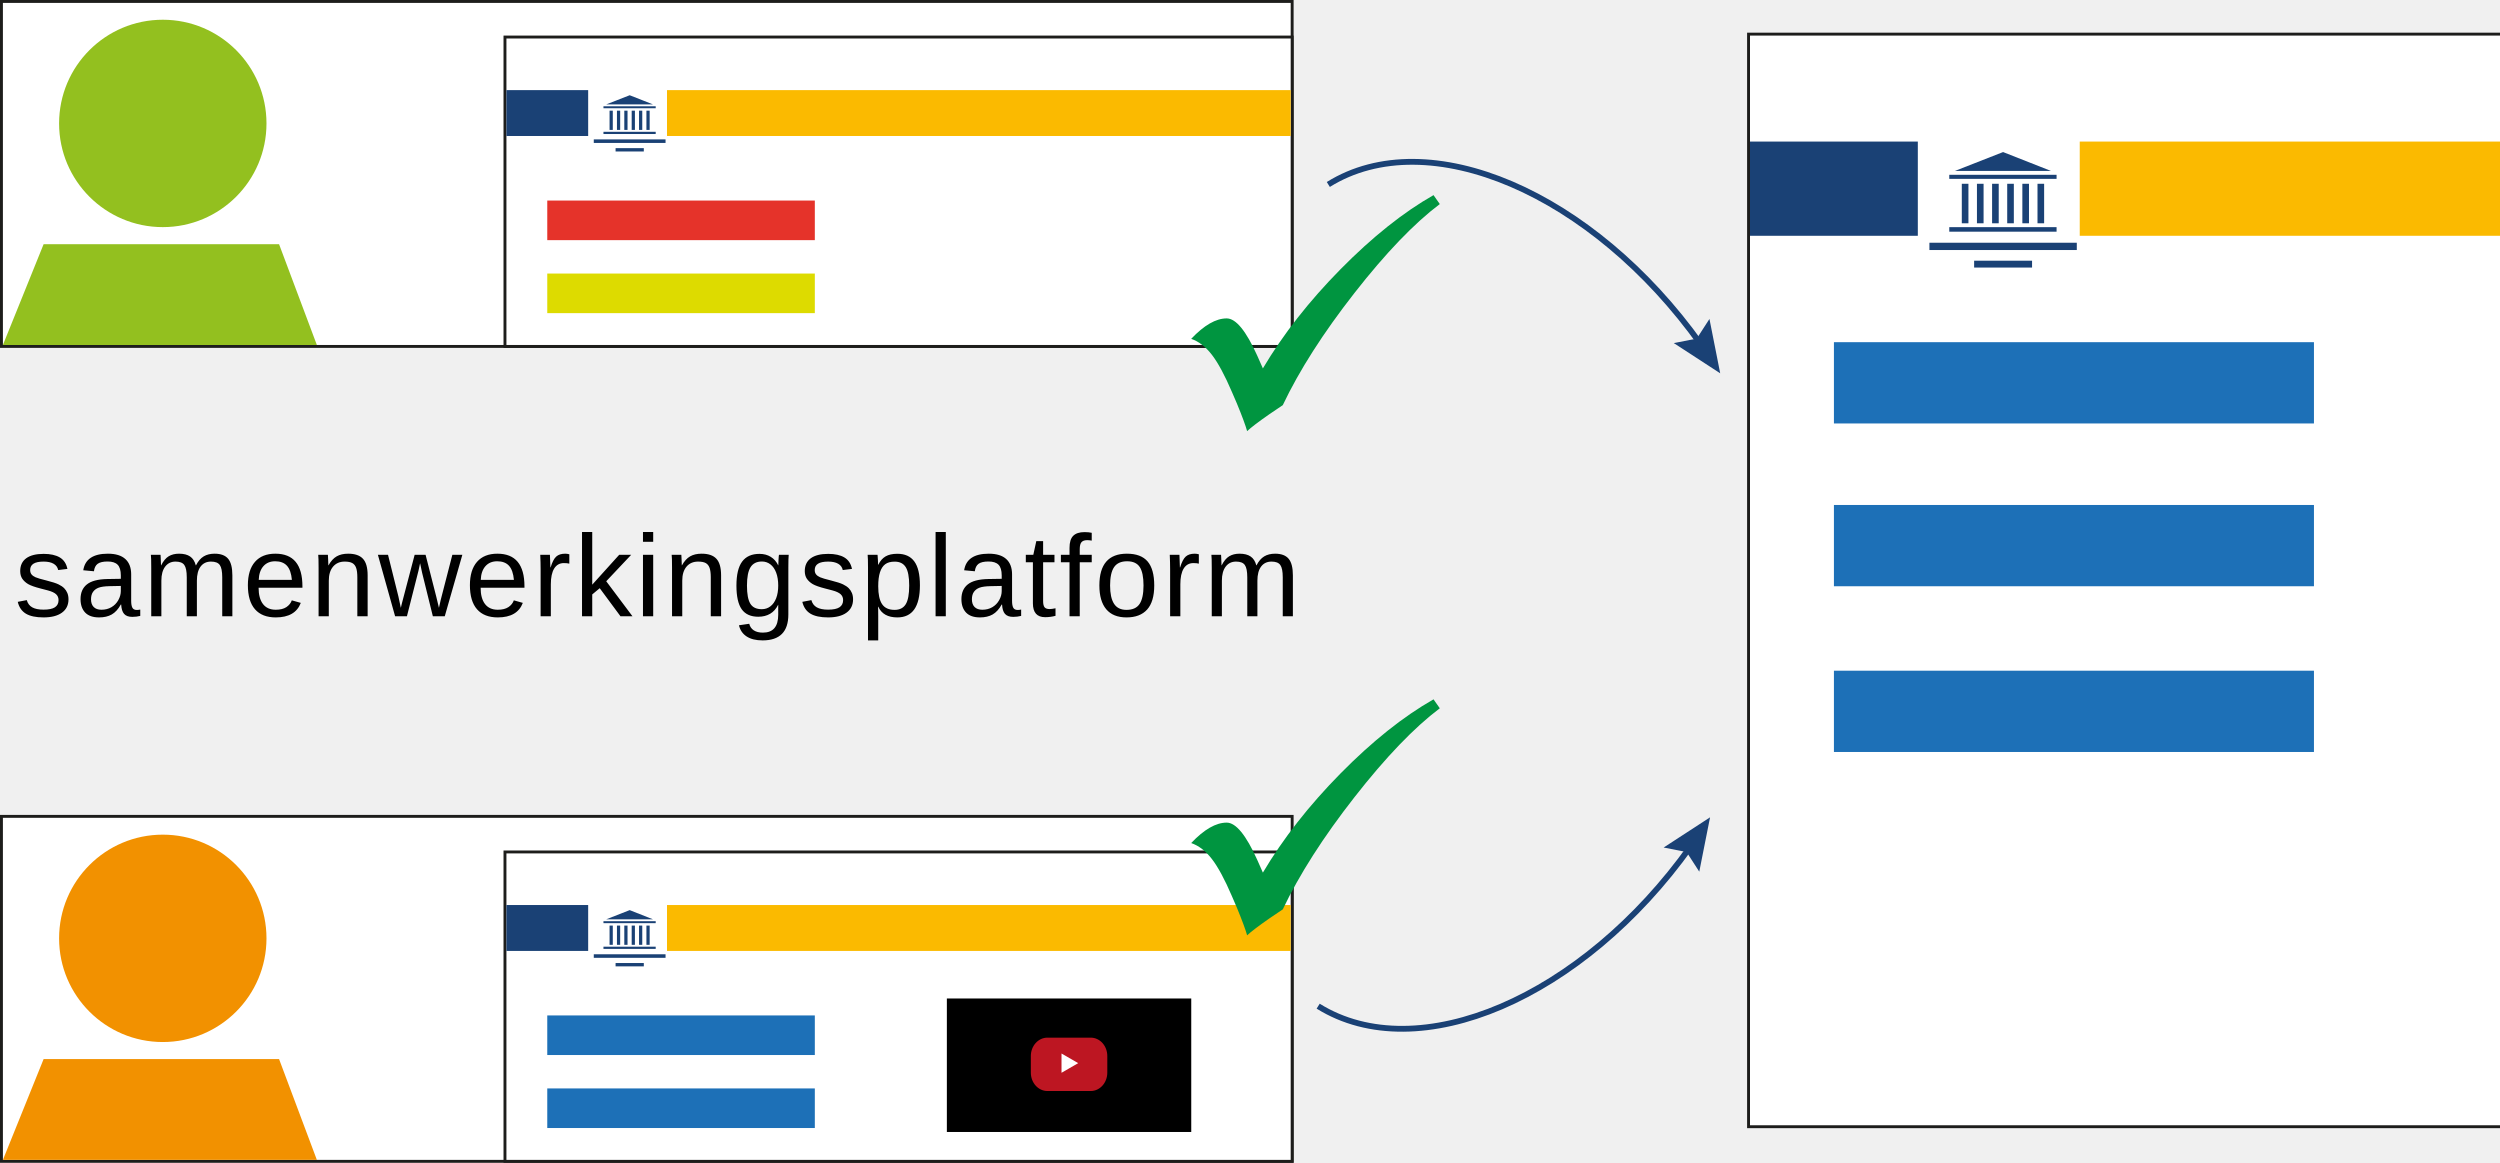
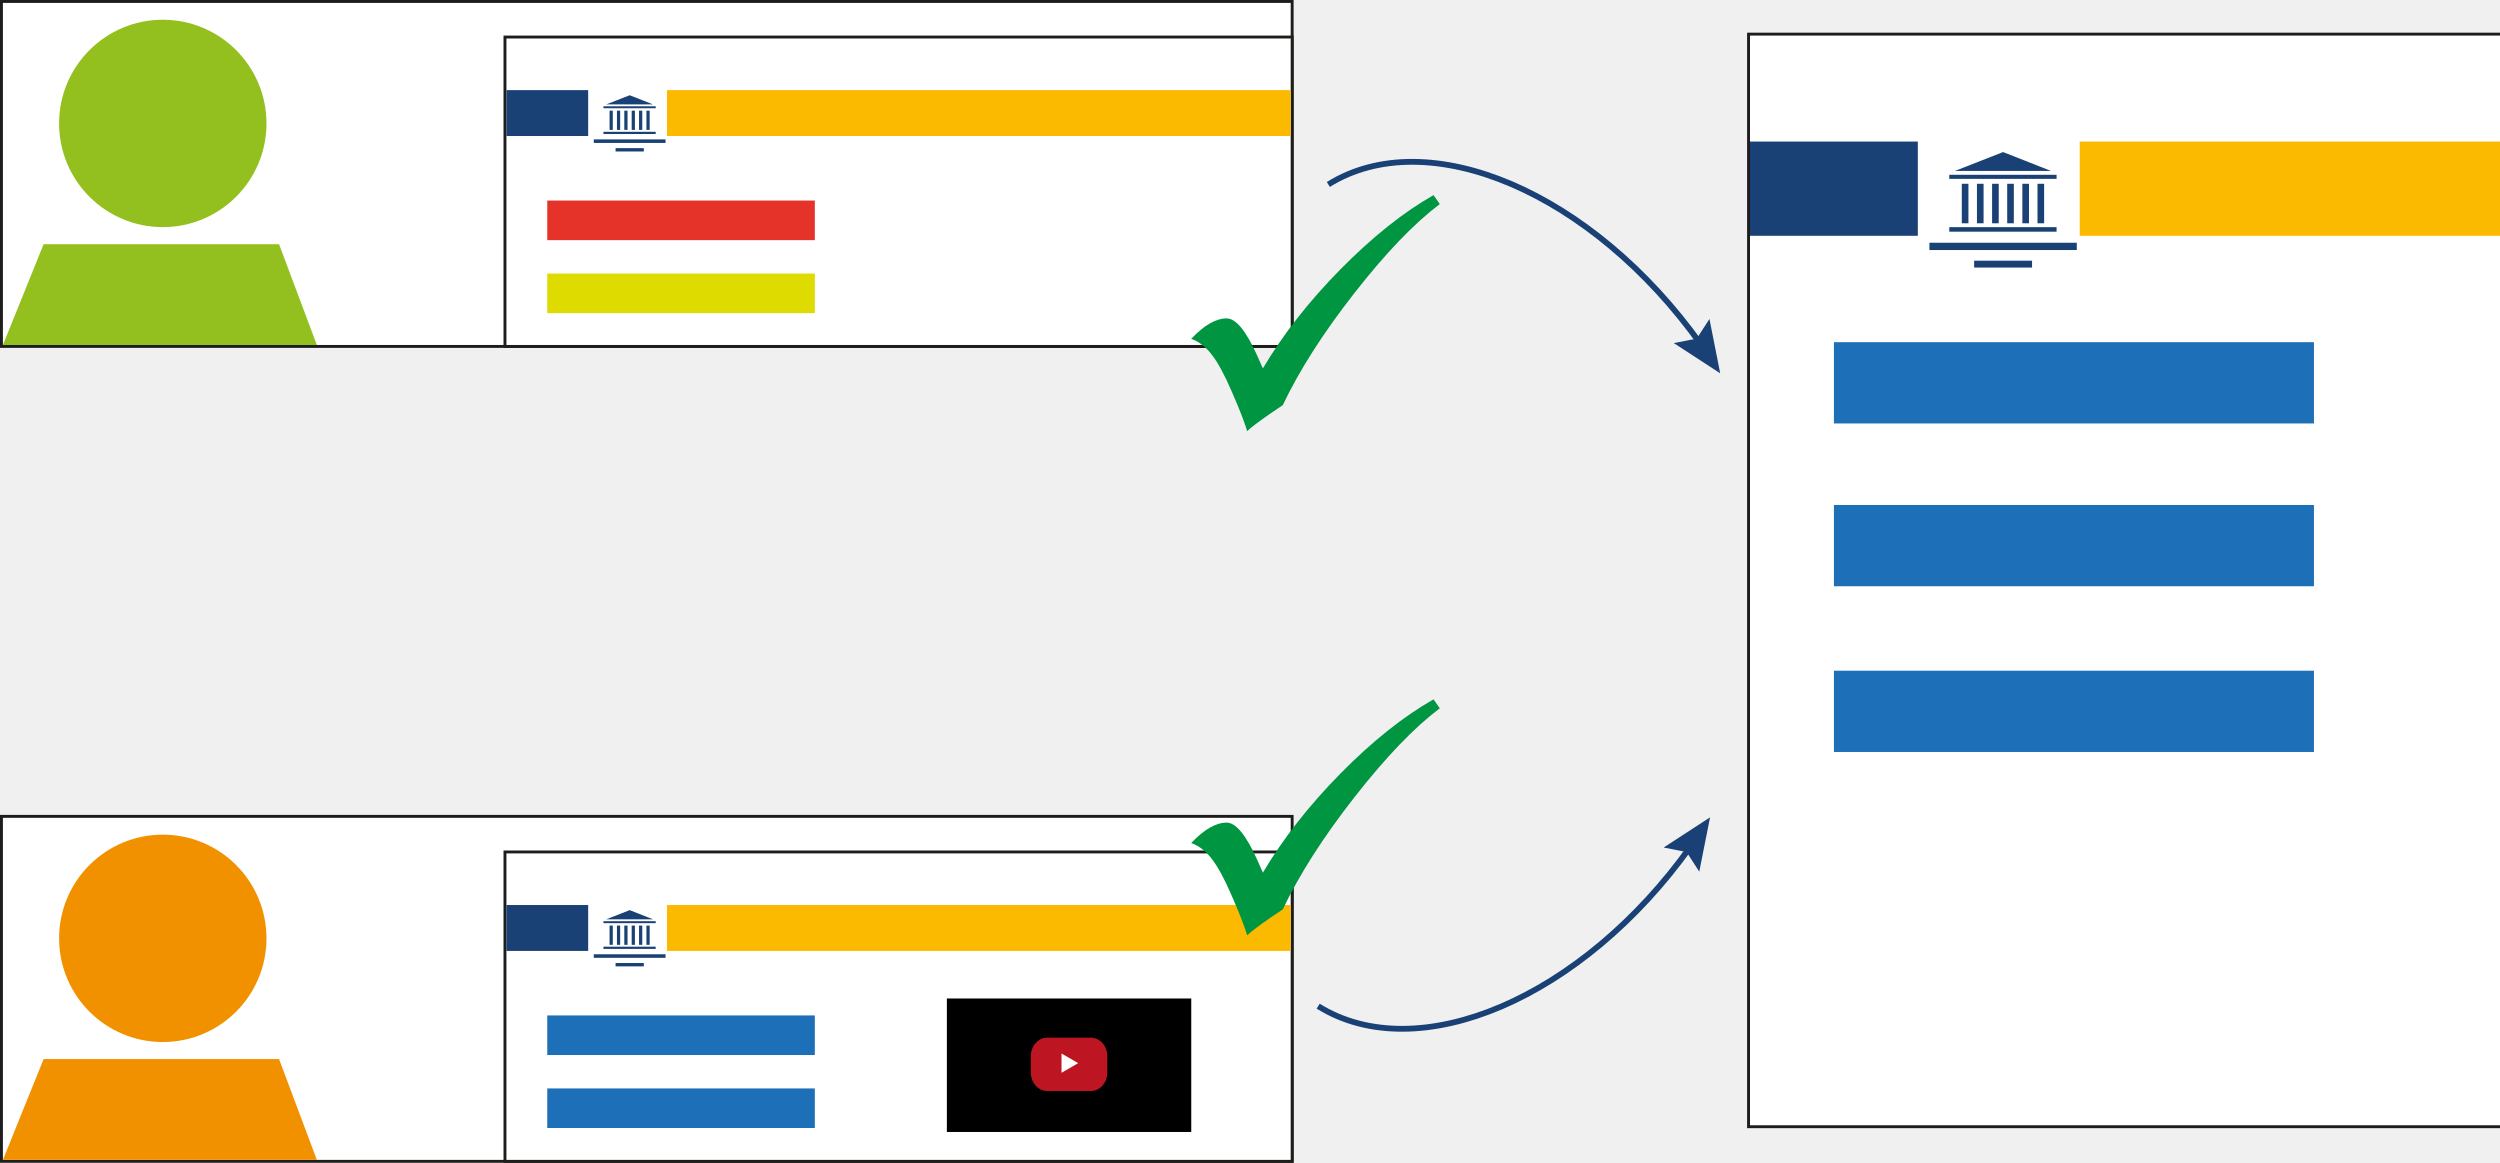
<svg xmlns="http://www.w3.org/2000/svg" version="1.1" id="Layer_1" x="0px" y="0px" width="860px" height="400px" viewBox="0 0 860 400" enable-background="new 0 0 860 400" xml:space="preserve">
-   <g>
-     <g>
-       <rect x="601.5" y="11.74" fill="#FFFFFF" width="600.76" height="375.85" />
-       <path fill="#1D1D1B" d="M1201.76,12.24v374.85H602V12.24H1201.76 M1202.76,11.24h-1H602h-1v1v374.85v1h1h599.76h1v-1V12.24V11.24    L1202.76,11.24z" />
+   <defs id="defs177" />
+   <g id="g3">
+     <g id="g5">
+       <rect x="601.5" y="11.74" fill="#FFFFFF" width="600.76" height="375.85" id="rect7" />
+       <path fill="#1D1D1B" d="M1201.76,12.24v374.85H602V12.24H1201.76 M1202.76,11.24h-1H602h-1v1v374.85v1h1h599.76h1v-1V12.24V11.24    L1202.76,11.24z" id="path9" />
    </g>
-     <rect x="715.43" y="48.7" fill="#FBBA00" width="486.33" height="32.41" />
-     <rect x="602" y="48.7" fill="#1A4175" width="57.73" height="32.41" />
-     <g>
-       <rect x="670.55" y="78.14" fill="#1A4175" width="36.91" height="1.56" />
-       <rect x="670.55" y="60.13" fill="#1A4175" width="36.91" height="1.4" />
-       <rect x="663.72" y="83.5" fill="#1A4175" width="50.7" height="2.51" />
-       <rect x="679.1" y="89.68" fill="#1A4175" width="19.93" height="2.36" />
-       <polygon fill="#1A4175" points="689.06,52.31 672.47,58.81 705.56,58.81   " />
-       <rect x="674.86" y="63.22" fill="#1A4175" width="2.28" height="13.59" />
-       <rect x="680.07" y="63.22" fill="#1A4175" width="2.28" height="13.59" />
-       <rect x="685.28" y="63.22" fill="#1A4175" width="2.28" height="13.59" />
-       <rect x="690.48" y="63.22" fill="#1A4175" width="2.28" height="13.59" />
-       <rect x="695.69" y="63.22" fill="#1A4175" width="2.28" height="13.59" />
-       <rect x="700.9" y="63.22" fill="#1A4175" width="2.28" height="13.59" />
+     <rect x="715.43" y="48.7" fill="#FBBA00" width="486.33" height="32.41" id="rect11" />
+     <rect x="602" y="48.7" fill="#1A4175" width="57.73" height="32.41" id="rect13" />
+     <g id="g15">
+       <rect x="670.55" y="78.14" fill="#1A4175" width="36.91" height="1.56" id="rect17" />
+       <rect x="670.55" y="60.13" fill="#1A4175" width="36.91" height="1.4" id="rect19" />
+       <rect x="663.72" y="83.5" fill="#1A4175" width="50.7" height="2.51" id="rect21" />
+       <rect x="679.1" y="89.68" fill="#1A4175" width="19.93" height="2.36" id="rect23" />
+       <polygon fill="#1A4175" points="689.06,52.31 672.47,58.81 705.56,58.81   " id="polygon25" />
+       <rect x="674.86" y="63.22" fill="#1A4175" width="2.28" height="13.59" id="rect27" />
+       <rect x="680.07" y="63.22" fill="#1A4175" width="2.28" height="13.59" id="rect29" />
+       <rect x="685.28" y="63.22" fill="#1A4175" width="2.28" height="13.59" id="rect31" />
+       <rect x="690.48" y="63.22" fill="#1A4175" width="2.28" height="13.59" id="rect33" />
+       <rect x="695.69" y="63.22" fill="#1A4175" width="2.28" height="13.59" id="rect35" />
+       <rect x="700.9" y="63.22" fill="#1A4175" width="2.28" height="13.59" id="rect37" />
    </g>
  </g>
-   <rect x="630.87" y="173.71" fill="#1D70B7" width="165.13" height="27.96" />
-   <rect x="630.87" y="117.71" fill="#1D70B7" width="165.13" height="27.96" />
-   <rect x="630.87" y="230.72" fill="#1D70B7" width="165.13" height="27.96" />
-   <g>
-     <rect x="0.5" y="0.5" fill="#FFFFFF" width="444" height="118.67" />
-     <path fill="#1D1D1B" d="M444,1v117.67H1V1H444 M445,0h-1H1H0v1v117.67v1h1h443h1v-1V1V0L445,0z" />
+   <rect x="630.87" y="173.71" fill="#1D70B7" width="165.13" height="27.96" id="rect39" />
+   <rect x="630.87" y="117.71" fill="#1D70B7" width="165.13" height="27.96" id="rect41" />
+   <rect x="630.87" y="230.72" fill="#1D70B7" width="165.13" height="27.96" id="rect43" />
+   <g id="g45">
+     <rect x="0.5" y="0.5" fill="#FFFFFF" width="444" height="118.67" id="rect47" />
+     <path fill="#1D1D1B" d="M444,1v117.67H1V1H444 M445,0h-1H1H0v1v117.67v1h1h443h1v-1V1V0L445,0z" id="path49" />
  </g>
-   <circle fill="#93C01F" cx="56" cy="42.46" r="35.67" />
-   <polygon fill="#93C01F" points="109,118.67 1,118.67 15,84.01 96,84.01 " />
-   <g>
-     <rect x="173.71" y="12.74" fill="#FFFFFF" width="270.79" height="106.43" />
-     <path fill="#1D1D1B" d="M444,13.24v105.43H174.21V13.24H444 M445,12.24h-1H174.21h-1v1v105.43v1h1H444h1v-1V13.24V12.24L445,12.24z   " />
+   <circle fill="#93C01F" cx="56" cy="42.46" r="35.67" id="circle51" />
+   <polygon fill="#93C01F" points="109,118.67 1,118.67 15,84.01 96,84.01 " id="polygon53" />
+   <g id="g55">
+     <rect x="173.71" y="12.74" fill="#FFFFFF" width="270.79" height="106.43" id="rect57" />
+     <path fill="#1D1D1B" d="M444,13.24v105.43H174.21V13.24H444 M445,12.24h-1H174.21h-1v1v105.43v1h1H444h1v-1V13.24V12.24L445,12.24z   " id="path59" />
  </g>
-   <rect x="229.45" y="31" fill="#FBBA00" width="214.55" height="15.78" />
-   <rect x="174.21" y="31" fill="#1A4175" width="28.12" height="15.78" />
-   <g>
-     <rect x="207.59" y="45.34" fill="#1A4175" width="17.97" height="0.76" />
-     <rect x="207.59" y="36.56" fill="#1A4175" width="17.97" height="0.68" />
-     <rect x="204.26" y="47.95" fill="#1A4175" width="24.69" height="1.22" />
-     <rect x="211.76" y="50.96" fill="#1A4175" width="9.71" height="1.15" />
-     <polygon fill="#1A4175" points="216.61,32.76 208.53,35.92 224.64,35.92  " />
-     <rect x="209.69" y="38.07" fill="#1A4175" width="1.11" height="6.62" />
-     <rect x="212.23" y="38.07" fill="#1A4175" width="1.11" height="6.62" />
-     <rect x="214.76" y="38.07" fill="#1A4175" width="1.11" height="6.62" />
-     <rect x="217.3" y="38.07" fill="#1A4175" width="1.11" height="6.62" />
-     <rect x="219.83" y="38.07" fill="#1A4175" width="1.11" height="6.62" />
-     <rect x="222.37" y="38.07" fill="#1A4175" width="1.11" height="6.62" />
+   <rect x="229.45" y="31" fill="#FBBA00" width="214.55" height="15.78" id="rect61" />
+   <rect x="174.21" y="31" fill="#1A4175" width="28.12" height="15.78" id="rect63" />
+   <g id="g65">
+     <rect x="207.59" y="45.34" fill="#1A4175" width="17.97" height="0.76" id="rect67" />
+     <rect x="207.59" y="36.56" fill="#1A4175" width="17.97" height="0.68" id="rect69" />
+     <rect x="204.26" y="47.95" fill="#1A4175" width="24.69" height="1.22" id="rect71" />
+     <rect x="211.76" y="50.96" fill="#1A4175" width="9.71" height="1.15" id="rect73" />
+     <polygon fill="#1A4175" points="216.61,32.76 208.53,35.92 224.64,35.92  " id="polygon75" />
+     <rect x="209.69" y="38.07" fill="#1A4175" width="1.11" height="6.62" id="rect77" />
+     <rect x="212.23" y="38.07" fill="#1A4175" width="1.11" height="6.62" id="rect79" />
+     <rect x="214.76" y="38.07" fill="#1A4175" width="1.11" height="6.62" id="rect81" />
+     <rect x="217.3" y="38.07" fill="#1A4175" width="1.11" height="6.62" id="rect83" />
+     <rect x="219.83" y="38.07" fill="#1A4175" width="1.11" height="6.62" id="rect85" />
+     <rect x="222.37" y="38.07" fill="#1A4175" width="1.11" height="6.62" id="rect87" />
  </g>
-   <rect x="188.26" y="68.99" fill="#E5332A" width="92.04" height="13.62" />
-   <rect x="188.26" y="94.1" fill="#DDDB00" width="92.04" height="13.62" />
-   <g>
-     <rect x="0.5" y="280.83" fill="#FFFFFF" width="444" height="118.67" />
-     <path fill="#1D1D1B" d="M444,281.33V399H1V281.33H444 M445,280.33h-1H1H0v1V399v1h1h443h1v-1V281.33V280.33L445,280.33z" />
+   <rect x="188.26" y="68.99" fill="#E5332A" width="92.04" height="13.62" id="rect89" />
+   <rect x="188.26" y="94.1" fill="#DDDB00" width="92.04" height="13.62" id="rect91" />
+   <g id="g93">
+     <rect x="0.5" y="280.83" fill="#FFFFFF" width="444" height="118.67" id="rect95" />
+     <path fill="#1D1D1B" d="M444,281.33V399H1V281.33H444 M445,280.33h-1H1H0v1V399v1h1h443h1v-1V281.33V280.33L445,280.33z" id="path97" />
  </g>
-   <circle fill="#F29100" cx="56" cy="322.79" r="35.67" />
-   <polygon fill="#F29100" points="109,399 1,399 15,364.33 96,364.33 " />
-   <g>
-     <rect x="173.71" y="293.07" fill="#FFFFFF" width="270.79" height="106.43" />
-     <path fill="#1D1D1B" d="M444,293.57V399H174.21V293.57H444 M445,292.57h-1H174.21h-1v1V399v1h1H444h1v-1V293.57V292.57L445,292.57z   " />
+   <circle fill="#F29100" cx="56" cy="322.79" r="35.67" id="circle99" />
+   <polygon fill="#F29100" points="109,399 1,399 15,364.33 96,364.33 " id="polygon101" />
+   <g id="g103">
+     <rect x="173.71" y="293.07" fill="#FFFFFF" width="270.79" height="106.43" id="rect105" />
+     <path fill="#1D1D1B" d="M444,293.57V399H174.21V293.57H444 M445,292.57h-1H174.21h-1v1V399v1h1H444h1v-1V293.57V292.57L445,292.57z   " id="path107" />
  </g>
-   <rect x="229.45" y="311.33" fill="#FBBA00" width="214.55" height="15.79" />
-   <rect x="174.21" y="311.33" fill="#1A4175" width="28.12" height="15.79" />
-   <g>
-     <rect x="207.59" y="325.66" fill="#1A4175" width="17.97" height="0.76" />
-     <rect x="207.59" y="316.89" fill="#1A4175" width="17.97" height="0.68" />
-     <rect x="204.26" y="328.27" fill="#1A4175" width="24.69" height="1.22" />
-     <rect x="211.76" y="331.28" fill="#1A4175" width="9.71" height="1.15" />
-     <polygon fill="#1A4175" points="216.61,313.08 208.53,316.25 224.64,316.25  " />
-     <rect x="209.69" y="318.4" fill="#1A4175" width="1.11" height="6.62" />
-     <rect x="212.23" y="318.4" fill="#1A4175" width="1.11" height="6.62" />
-     <rect x="214.76" y="318.4" fill="#1A4175" width="1.11" height="6.62" />
-     <rect x="217.3" y="318.4" fill="#1A4175" width="1.11" height="6.62" />
-     <rect x="219.83" y="318.4" fill="#1A4175" width="1.11" height="6.62" />
-     <rect x="222.37" y="318.4" fill="#1A4175" width="1.11" height="6.62" />
+   <rect x="229.45" y="311.33" fill="#FBBA00" width="214.55" height="15.79" id="rect109" />
+   <rect x="174.21" y="311.33" fill="#1A4175" width="28.12" height="15.79" id="rect111" />
+   <g id="g113">
+     <rect x="207.59" y="325.66" fill="#1A4175" width="17.97" height="0.76" id="rect115" />
+     <rect x="207.59" y="316.89" fill="#1A4175" width="17.97" height="0.68" id="rect117" />
+     <rect x="204.26" y="328.27" fill="#1A4175" width="24.69" height="1.22" id="rect119" />
+     <rect x="211.76" y="331.28" fill="#1A4175" width="9.71" height="1.15" id="rect121" />
+     <polygon fill="#1A4175" points="216.61,313.08 208.53,316.25 224.64,316.25  " id="polygon123" />
+     <rect x="209.69" y="318.4" fill="#1A4175" width="1.11" height="6.62" id="rect125" />
+     <rect x="212.23" y="318.4" fill="#1A4175" width="1.11" height="6.62" id="rect127" />
+     <rect x="214.76" y="318.4" fill="#1A4175" width="1.11" height="6.62" id="rect129" />
+     <rect x="217.3" y="318.4" fill="#1A4175" width="1.11" height="6.62" id="rect131" />
+     <rect x="219.83" y="318.4" fill="#1A4175" width="1.11" height="6.62" id="rect133" />
+     <rect x="222.37" y="318.4" fill="#1A4175" width="1.11" height="6.62" id="rect135" />
  </g>
-   <rect x="188.26" y="349.31" fill="#1D70B7" width="92.04" height="13.62" />
-   <rect x="188.26" y="374.42" fill="#1D70B7" width="92.04" height="13.62" />
-   <g>
-     <rect x="325.72" y="343.48" width="84.07" height="45.92" />
-     <path fill="#BD1622" d="M380.91,369c0,3.48-2.55,6.31-5.7,6.31h-14.9c-3.15,0-5.7-2.82-5.7-6.31v-5.74c0-3.48,2.55-6.31,5.7-6.31   h14.9c3.15,0,5.7,2.82,5.7,6.31V369z" />
-     <polygon fill="#FFFFFF" points="365.16,362.41 370.9,365.72 365.16,369.04  " />
+   <rect x="188.26" y="349.31" fill="#1D70B7" width="92.04" height="13.62" id="rect137" />
+   <rect x="188.26" y="374.42" fill="#1D70B7" width="92.04" height="13.62" id="rect139" />
+   <g id="g141">
+     <rect x="325.72" y="343.48" width="84.07" height="45.92" id="rect143" />
+     <path fill="#BD1622" d="M380.91,369c0,3.48-2.55,6.31-5.7,6.31h-14.9c-3.15,0-5.7-2.82-5.7-6.31v-5.74c0-3.48,2.55-6.31,5.7-6.31   h14.9c3.15,0,5.7,2.82,5.7,6.31V369z" id="path145" />
+     <polygon fill="#FFFFFF" points="365.16,362.41 370.9,365.72 365.16,369.04  " id="polygon147" />
  </g>
-   <g>
-     <g>
-       <path fill="none" stroke="#1A4175" stroke-width="2" stroke-miterlimit="10" d="M453.45,346.12c34.31,21.4,90.91-2.7,128.19-55.03    " />
-       <g>
-         <polygon fill="#1A4175" points="584.55,299.85 580.18,293.1 572.29,291.55 588.26,281.16    " />
+   <g id="g149">
+     <g id="g151">
+       <path fill="none" stroke="#1A4175" stroke-width="2" stroke-miterlimit="10" d="M453.45,346.12c34.31,21.4,90.91-2.7,128.19-55.03    " id="path153" />
+       <g id="g155">
+         <polygon fill="#1A4175" points="584.55,299.85 580.18,293.1 572.29,291.55 588.26,281.16    " id="polygon157" />
      </g>
    </g>
  </g>
-   <g>
-     <g>
-       <path fill="none" stroke="#1A4175" stroke-width="2" stroke-miterlimit="10" d="M456.94,63.46c34.31-21.4,90.91,2.7,128.19,55.03" />
-       <g>
-         <polygon fill="#1A4175" points="575.78,118.02 583.68,116.48 588.05,109.72 591.75,128.42    " />
+   <g id="g159">
+     <g id="g161">
+       <path fill="none" stroke="#1A4175" stroke-width="2" stroke-miterlimit="10" d="M456.94,63.46c34.31-21.4,90.91,2.7,128.19,55.03" id="path163" />
+       <g id="g165">
+         <polygon fill="#1A4175" points="575.78,118.02 583.68,116.48 588.05,109.72 591.75,128.42    " id="polygon167" />
      </g>
    </g>
  </g>
-   <path fill="#009540" d="M493.13,67.12l2.16,3.08c-8.8,6.62-18.58,16.81-29.35,30.58c-10.77,13.77-18.99,26.63-24.66,38.59  l-4.56,3.08c-3.78,2.63-6.35,4.58-7.71,5.86c-0.53-1.93-1.7-5.1-3.51-9.49l-1.73-4.01c-2.46-5.75-4.76-10.01-6.88-12.76  c-2.12-2.75-4.49-4.58-7.12-5.49c4.44-4.69,8.51-7.03,12.21-7.03c3.17,0,6.68,4.29,10.54,12.88l1.91,4.32  c6.94-11.71,15.86-23.1,26.75-34.15C472.09,81.52,482.74,73.04,493.13,67.12z" />
-   <path fill="#009540" d="M493.13,240.57l2.16,3.08c-8.8,6.62-18.58,16.81-29.35,30.58c-10.77,13.77-18.99,26.63-24.66,38.59  l-4.56,3.08c-3.78,2.63-6.35,4.58-7.71,5.86c-0.53-1.93-1.7-5.1-3.51-9.49l-1.73-4.01c-2.46-5.75-4.76-10.01-6.88-12.76  c-2.12-2.75-4.49-4.58-7.12-5.49c4.44-4.69,8.51-7.03,12.21-7.03c3.17,0,6.68,4.29,10.54,12.88l1.91,4.32  c6.94-11.71,15.86-23.1,26.75-34.15C472.09,254.97,482.74,246.49,493.13,240.57z" />
-   <text transform="matrix(1 0 0 1 5 212)" font-family="Arial" font-size="40" letter-spacing="1">samenwerkingsplatform</text>
+   <path fill="#009540" d="M493.13,67.12l2.16,3.08c-8.8,6.62-18.58,16.81-29.35,30.58c-10.77,13.77-18.99,26.63-24.66,38.59  l-4.56,3.08c-3.78,2.63-6.35,4.58-7.71,5.86c-0.53-1.93-1.7-5.1-3.51-9.49l-1.73-4.01c-2.46-5.75-4.76-10.01-6.88-12.76  c-2.12-2.75-4.49-4.58-7.12-5.49c4.44-4.69,8.51-7.03,12.21-7.03c3.17,0,6.68,4.29,10.54,12.88l1.91,4.32  c6.94-11.71,15.86-23.1,26.75-34.15C472.09,81.52,482.74,73.04,493.13,67.12z" id="path169" />
+   <path fill="#009540" d="M493.13,240.57l2.16,3.08c-8.8,6.62-18.58,16.81-29.35,30.58c-10.77,13.77-18.99,26.63-24.66,38.59  l-4.56,3.08c-3.78,2.63-6.35,4.58-7.71,5.86c-0.53-1.93-1.7-5.1-3.51-9.49l-1.73-4.01c-2.46-5.75-4.76-10.01-6.88-12.76  c-2.12-2.75-4.49-4.58-7.12-5.49c4.44-4.69,8.51-7.03,12.21-7.03c3.17,0,6.68,4.29,10.54,12.88l1.91,4.32  c6.94-11.71,15.86-23.1,26.75-34.15C472.09,254.97,482.74,246.49,493.13,240.57z" id="path171" />
</svg>
